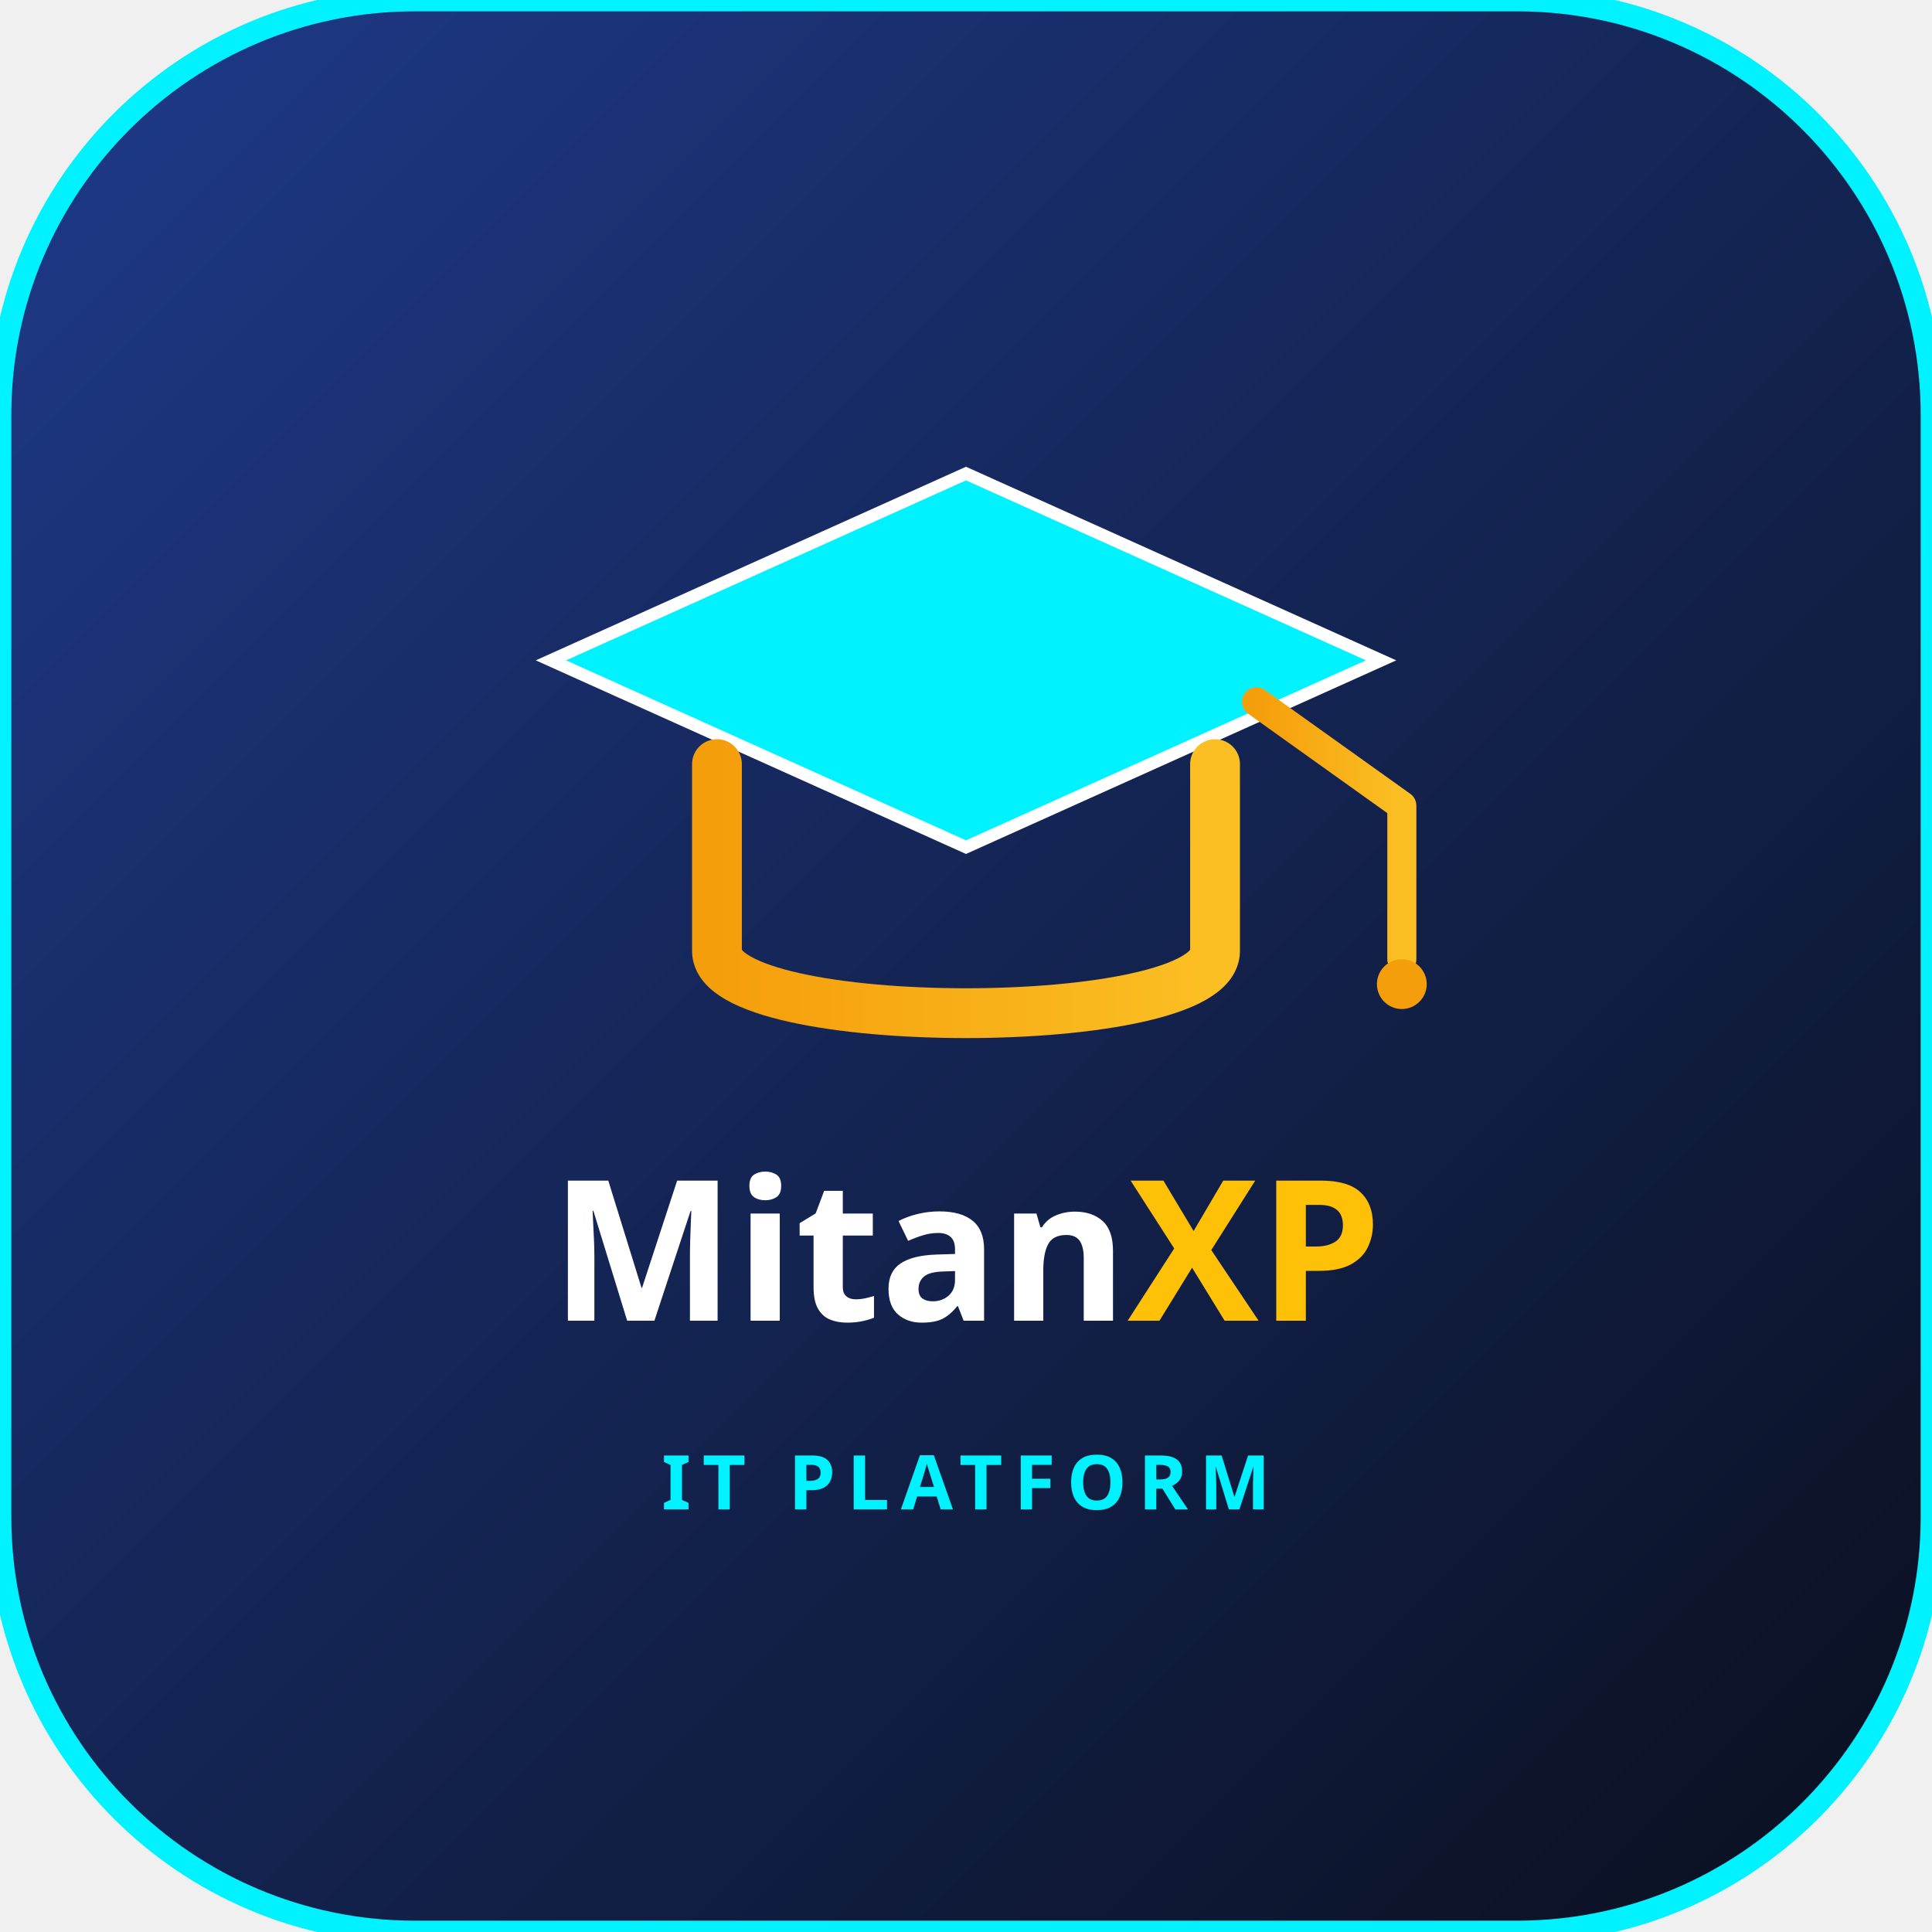
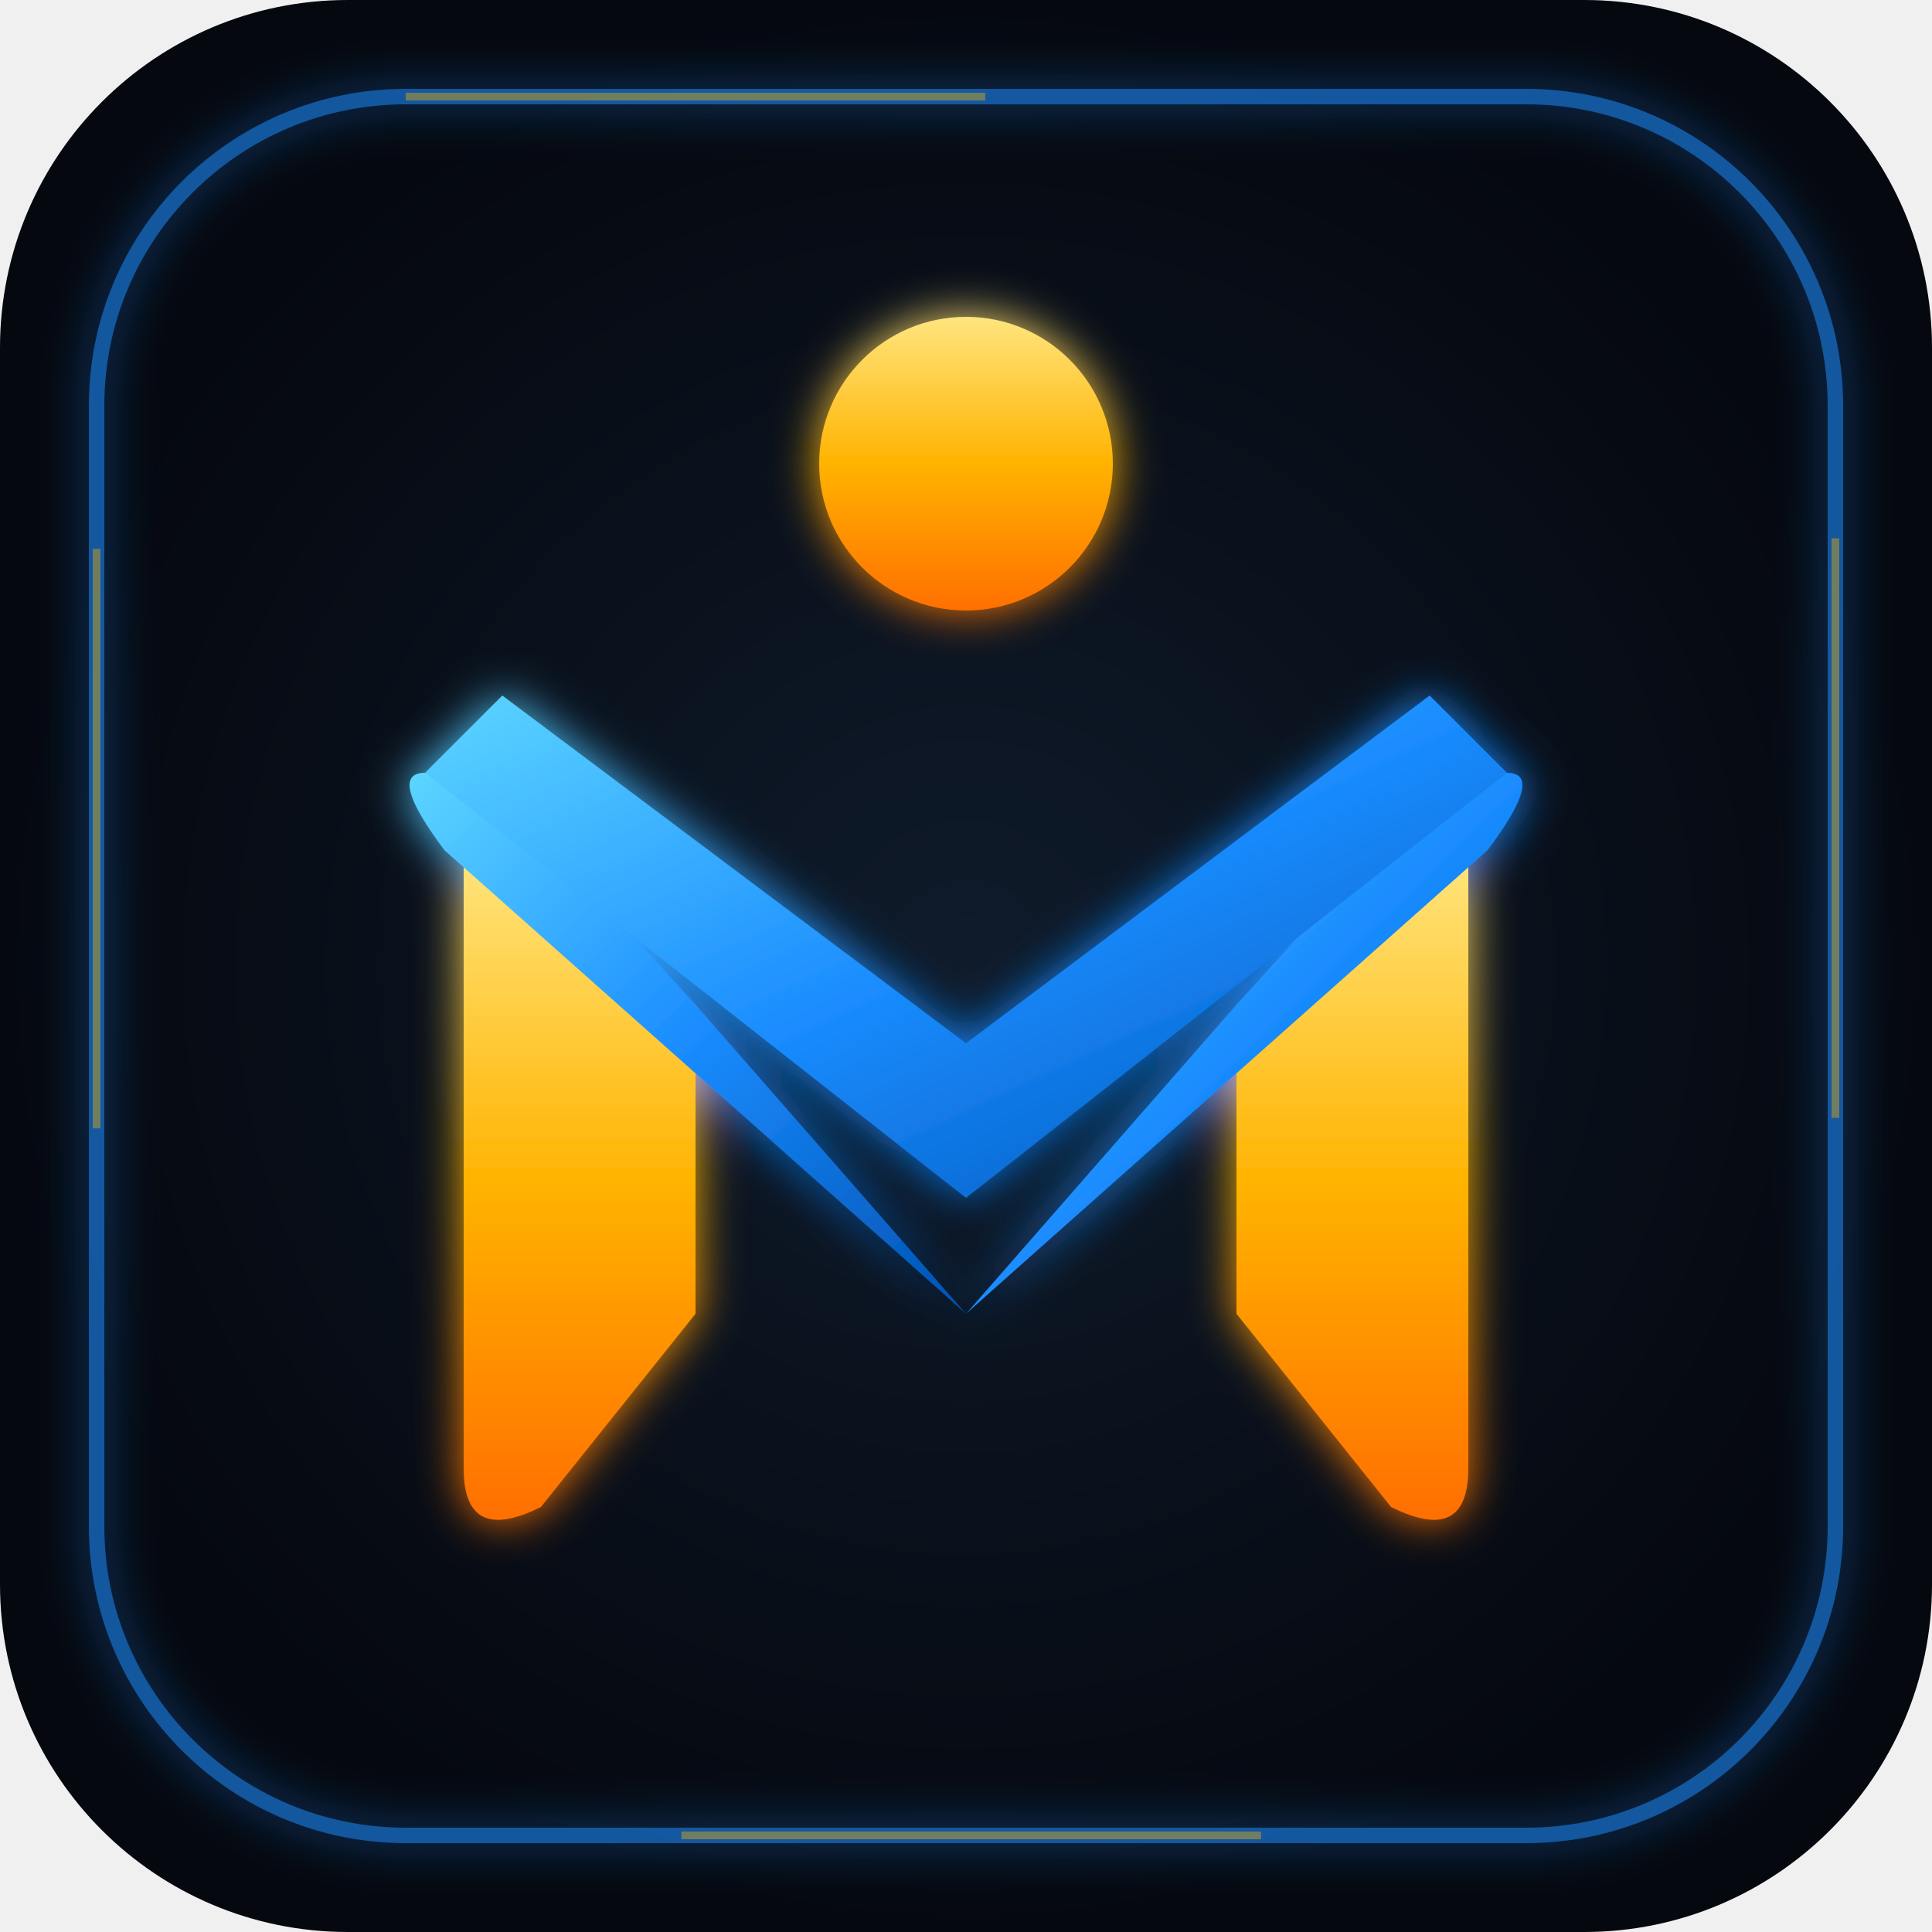
- <svg xmlns="http://www.w3.org/2000/svg" viewBox="0 0 512 512" width="100%" height="100%">
+ <svg xmlns="http://www.w3.org/2000/svg" viewBox="0 0 500 500" width="512" height="512">
  <defs>
-     <linearGradient id="bgGrad" x1="0%" y1="0%" x2="100%" y2="100%">
-       <stop offset="0%" stop-color="#1e3a8a" />
-       <stop offset="100%" stop-color="#0a0f1d" />
+     <radialGradient id="bgGlow" cx="50%" cy="50%" r="50%">
+       <stop offset="0%" stop-color="#0F1B2B" />
+       <stop offset="100%" stop-color="#05080F" />
+     </radialGradient>
+     <linearGradient id="blueGlow" x1="0%" y1="0%" x2="100%" y2="100%">
+       <stop offset="0%" stop-color="#5CD5FF" />
+       <stop offset="50%" stop-color="#1A8CFF" />
+       <stop offset="100%" stop-color="#0052B3" />
    </linearGradient>
-     <linearGradient id="goldGrad" x1="0%" y1="0%" x2="100%" y2="0%">
-       <stop offset="0%" stop-color="#f59e0b" />
-       <stop offset="100%" stop-color="#fbbf24" />
+     <linearGradient id="goldGlow" x1="0%" y1="0%" x2="0%" y2="100%">
+       <stop offset="0%" stop-color="#FFE57F" />
+       <stop offset="50%" stop-color="#FFB300" />
+       <stop offset="100%" stop-color="#FF6F00" />
    </linearGradient>
+     <filter id="glow" x="-20%" y="-20%" width="140%" height="140%">
+       <feGaussianBlur stdDeviation="6" result="blur" />
+       <feMerge>
+         <feMergeNode in="blur" />
+         <feMergeNode in="SourceGraphic" />
+       </feMerge>
+     </filter>
  </defs>
-   <rect width="512" height="512" rx="110" fill="url(#bgGrad)" stroke="#00f2fe" stroke-width="6" />
-   <g transform="translate(256, 175) scale(1.1)">
-     <polygon points="0,-45 100,0 0,45 -100,0" fill="#00f2fe" />
-     <polygon points="0,-45 100,0 0,45 -100,0" fill="none" stroke="#ffffff" stroke-width="3" />
-     <path d="M-60,25 L-60,70 C-60,90 60,90 60,70 L60,25" fill="none" stroke="url(#goldGrad)" stroke-width="12" stroke-linecap="round" />
-     <path d="M70,10 L105,35 L105,72" fill="none" stroke="url(#goldGrad)" stroke-width="7" stroke-linecap="round" stroke-linejoin="round" />
-     <circle cx="105" cy="78" r="6" fill="#f59e0b" />
+   <rect width="100%" height="100%" fill="url(#bgGlow)" rx="90" />
+   <rect x="25" y="25" width="450" height="450" rx="80" fill="none" stroke="#1A8CFF" stroke-width="4" opacity="0.6" filter="url(#glow)" />
+   <rect x="25" y="25" width="450" height="450" rx="80" fill="none" stroke="#FFB300" stroke-width="2" opacity="0.4" stroke-dasharray="150 300" />
+   <circle cx="250" cy="120" r="38" fill="url(#goldGlow)" filter="url(#glow)" />
+   <g filter="url(#glow)">
+     <path d="M120 220 L120 380 Q120 400 140 390 L180 340 L180 260 Z" fill="url(#goldGlow)" />
+     <path d="M380 220 L380 380 Q380 400 360 390 L320 340 L320 260 Z" fill="url(#goldGlow)" />
+     <path d="M110 200 Q100 200 115 220 L250 340 L180 260 L130 205 Z" fill="url(#blueGlow)" />
+     <path d="M390 200 Q400 200 385 220 L250 340 L320 260 L370 205 Z" fill="url(#blueGlow)" />
+     <path d="M110 200 L250 310 L390 200 L370 180 L250 270 L130 180 Z" fill="url(#blueGlow)" />
  </g>
-   <text x="256" y="350" font-family="Segoe UI, Tahoma, sans-serif" font-size="52" font-weight="900" fill="#ffffff" text-anchor="middle">Mitan<tspan fill="#ffc107">XP</tspan>
-   </text>
-   <text x="256" y="400" font-family="Segoe UI, Tahoma, sans-serif" font-size="20" font-weight="bold" fill="#00f2fe" text-anchor="middle" letter-spacing="3">IT PLATFORM</text>
</svg>
